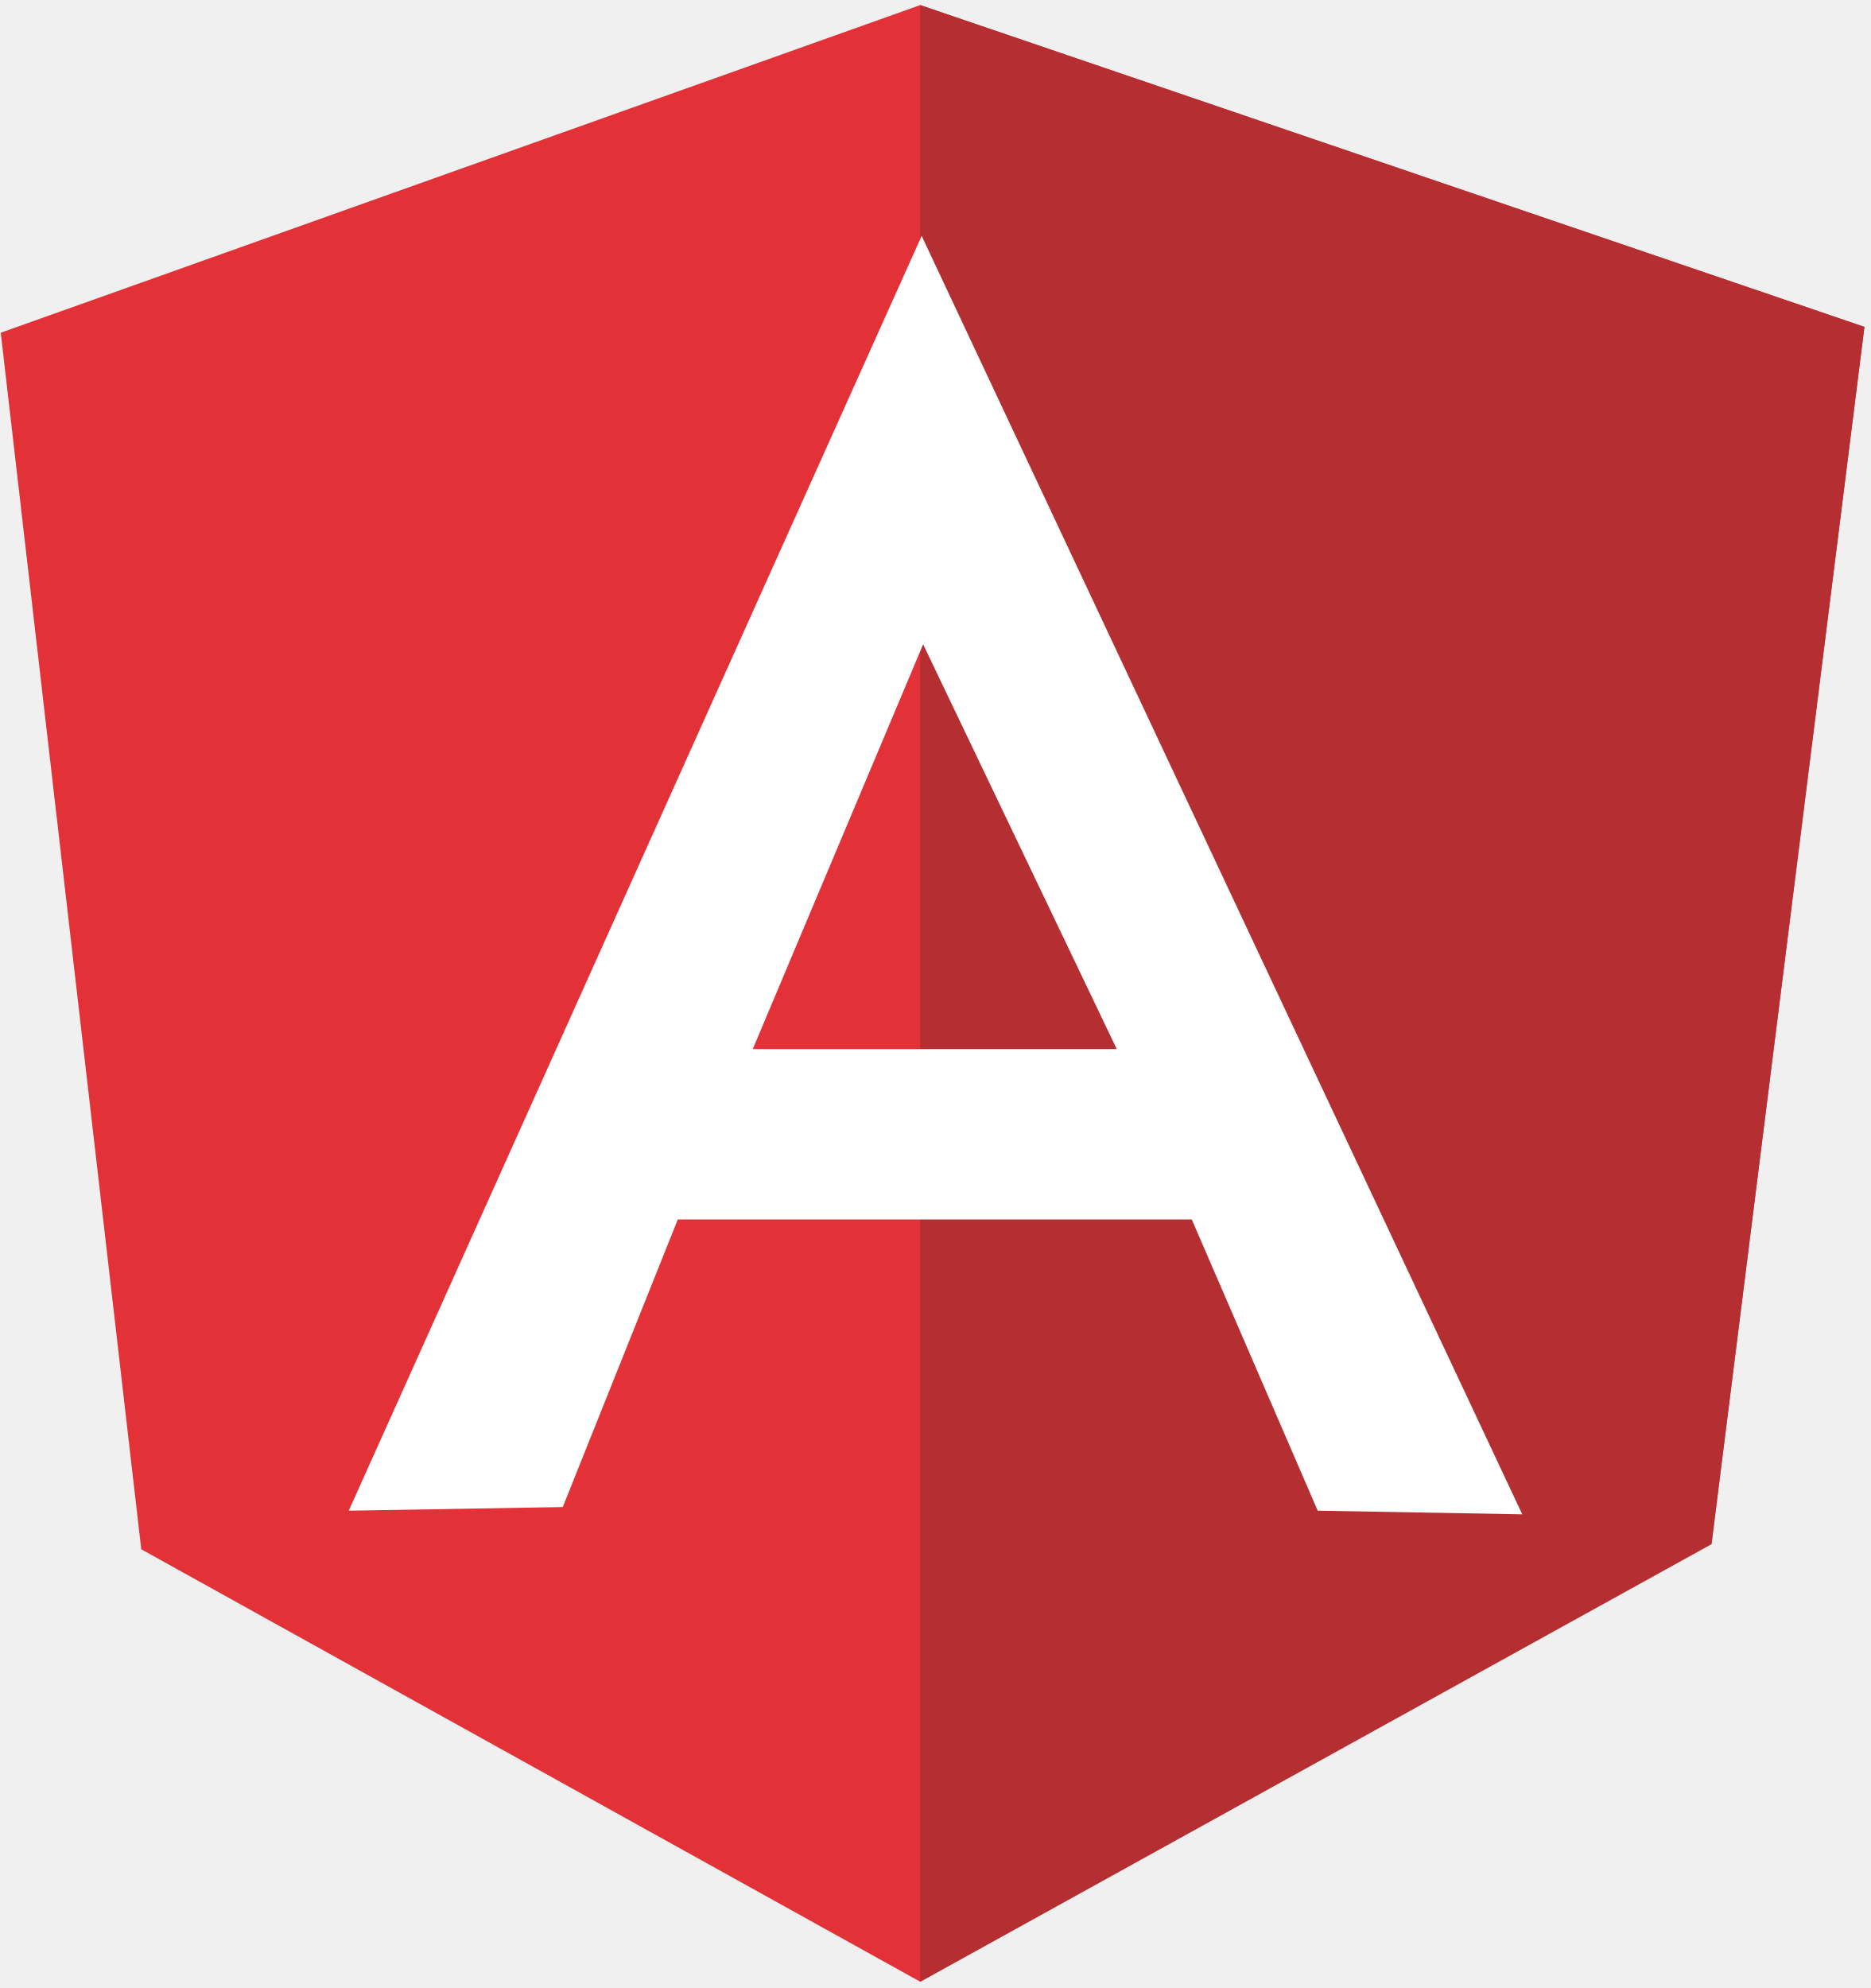
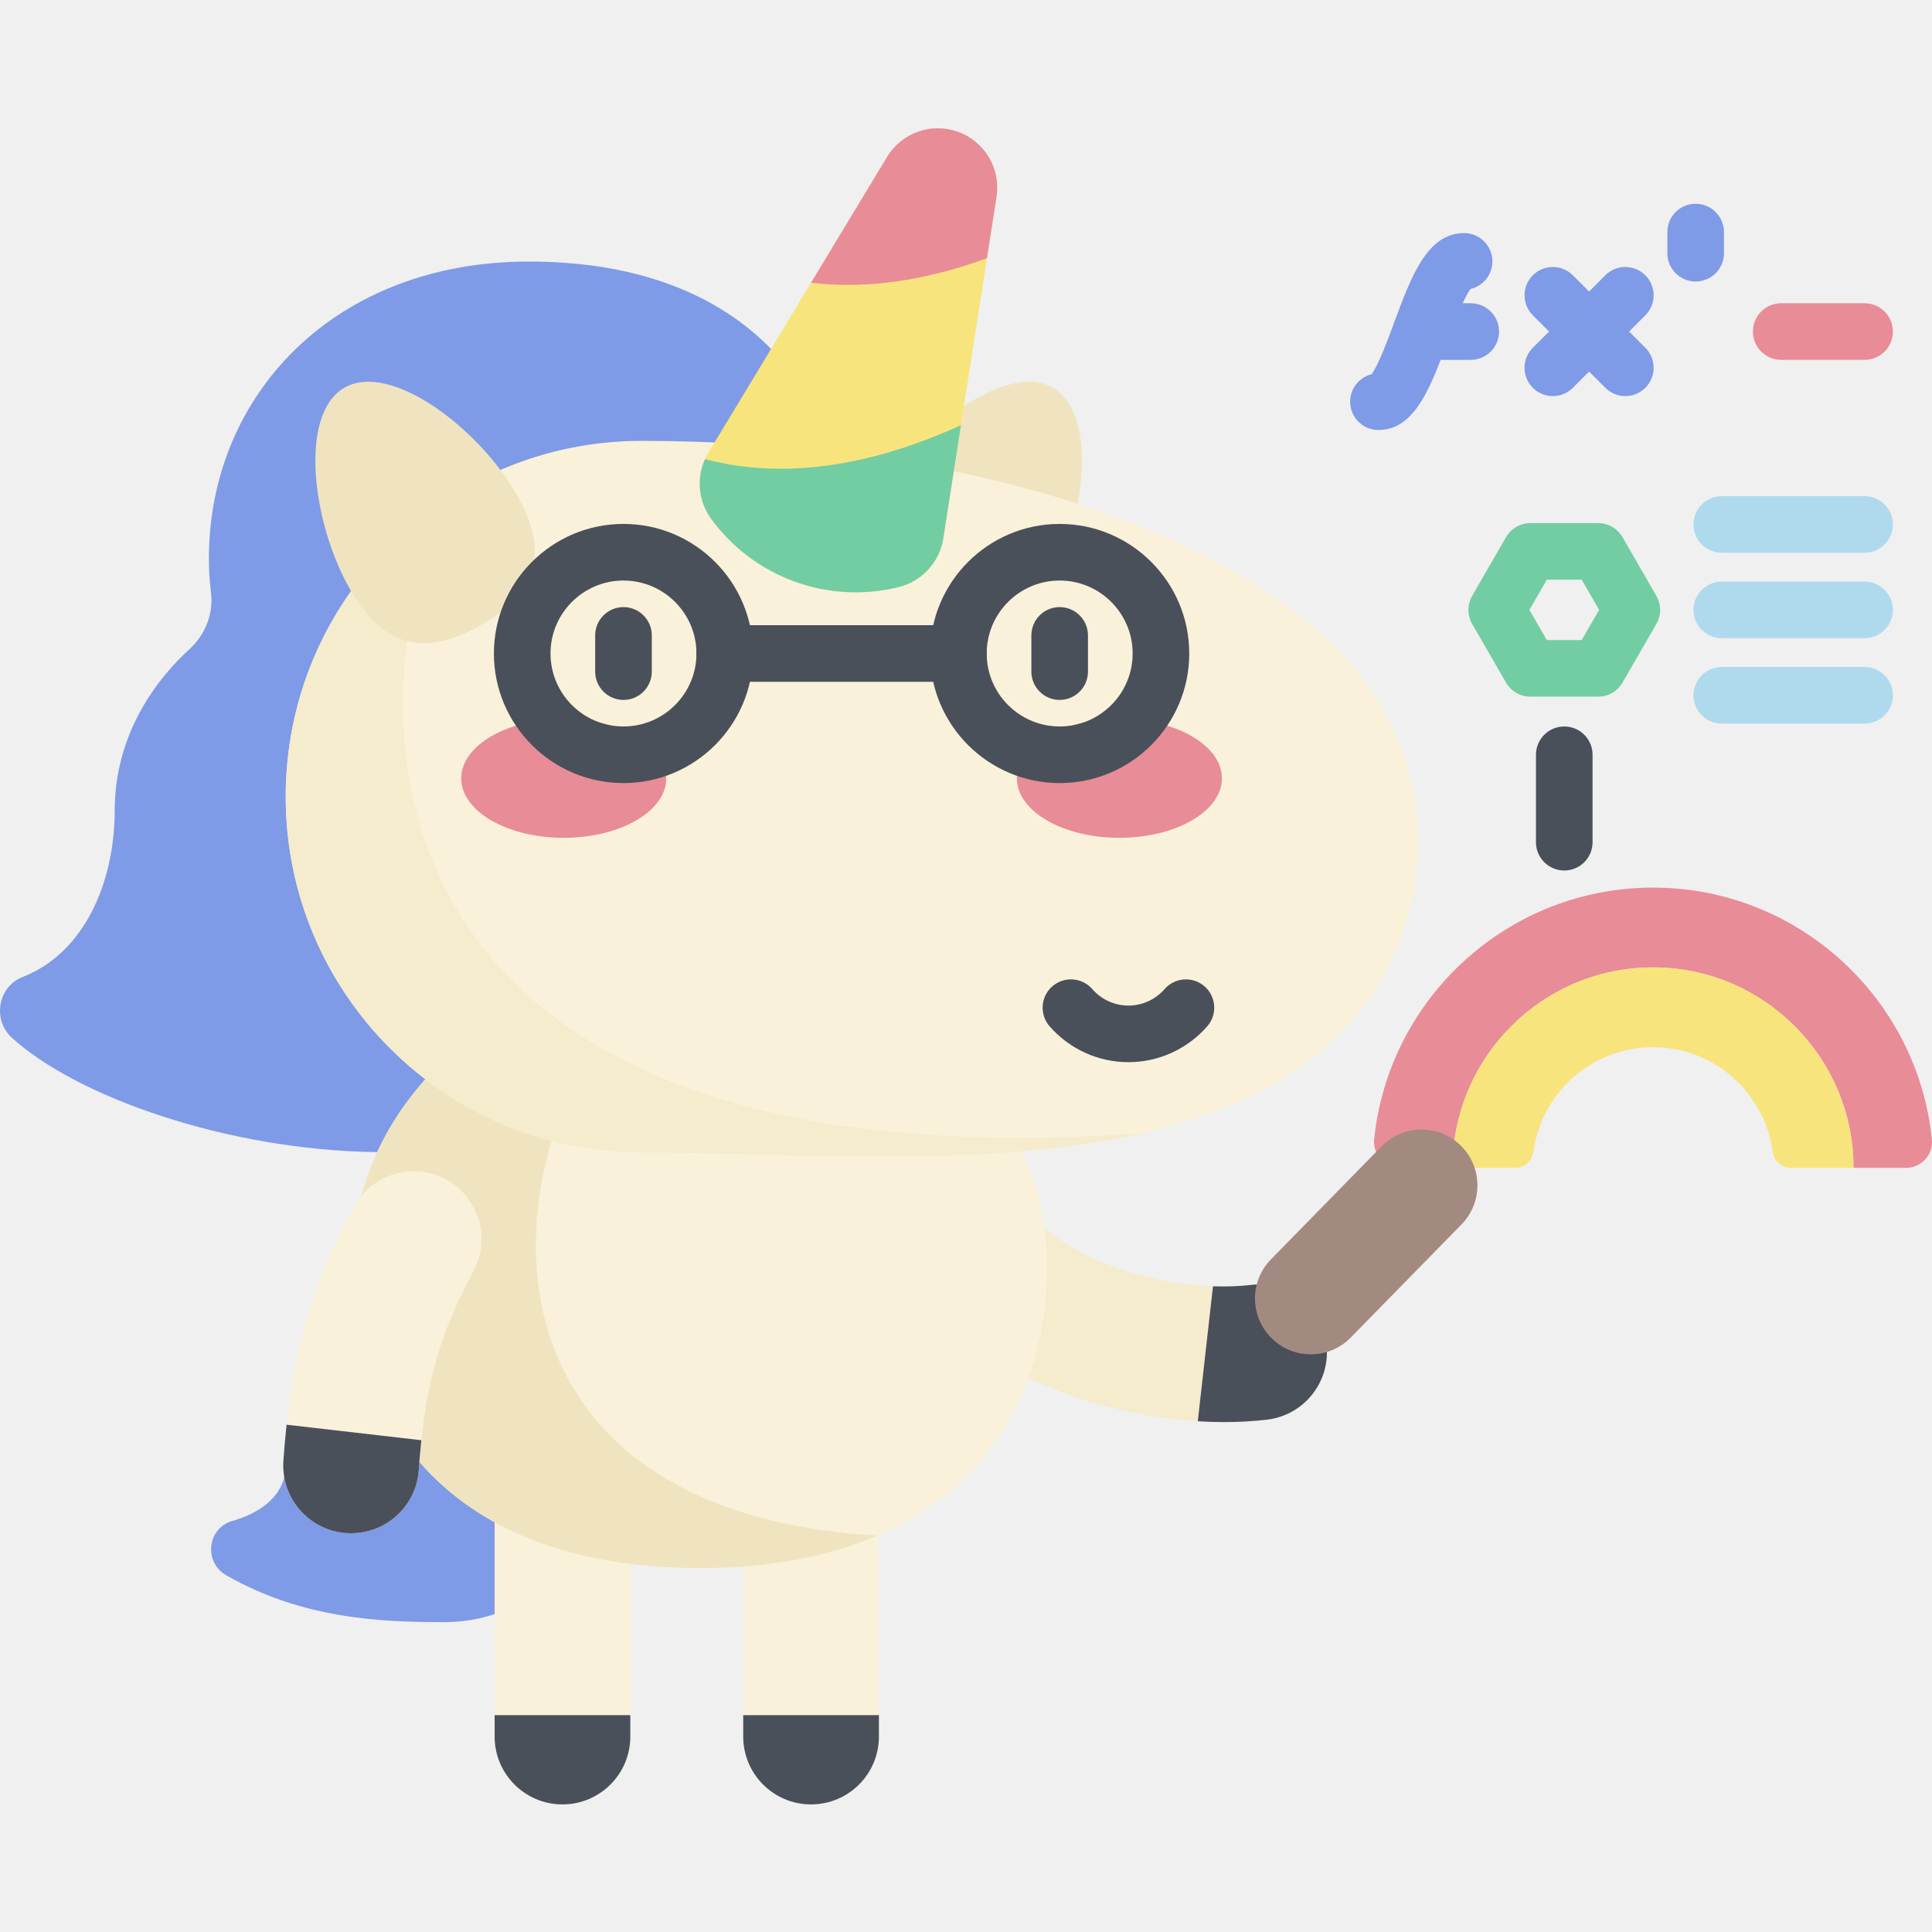
- <svg xmlns="http://www.w3.org/2000/svg" width="2353" height="2500" viewBox="0 0 256 272" preserveAspectRatio="xMidYMid">
-   <path d="M.1 45.522L125.908.697l129.196 44.028-20.919 166.45-108.277 59.966-106.583-59.169L.1 45.522z" fill="#E23237" />
-   <path d="M255.104 44.725L125.908.697v270.444l108.277-59.866 20.919-166.55z" fill="#B52E31" />
-   <path d="M126.107 32.274L47.714 206.693l29.285-.498 15.739-39.347h70.325l17.233 39.845 27.99.498-82.179-174.917zm.2 55.882l26.496 55.383h-49.806l23.31-55.383z" fill="#FFF" />
+ <svg xmlns="http://www.w3.org/2000/svg" viewBox="0 -34 512.001 512">
+   <path d="m120.84 311.883c-24.578-1.695-45.039 17.738-45.039 41.949 0 8.395-6.578 13.039-14.227 15.238-6.688 1.926-7.652 10.938-1.617 14.395 20.391 11.68 41.434 12.422 57.898 12.422 24.215 0 43.648-20.461 41.953-45.035-1.43-20.738-18.23-37.539-38.969-38.969zm0 0" fill="#7f9ae6" />
+   <path d="m149.059 444.188c-9.93 0-17.977-8.051-17.977-17.98v-67.484c0-9.93 8.047-17.98 17.977-17.98 9.93 0 17.977 8.051 17.977 17.98v67.484c0 9.93-8.047 17.98-17.977 17.98zm0 0" fill="#f9f1da" />
+   <path d="m131.082 420.527v5.68c0 9.93 8.047 17.98 17.977 17.98 9.93 0 17.98-8.051 17.98-17.98v-5.68zm0 0" fill="#495059" />
+   <path d="m214.938 444.188c-9.93 0-17.977-8.051-17.977-17.98v-67.484c0-9.93 8.047-17.98 17.977-17.98s17.977 8.051 17.977 17.98v67.484c0 9.93-8.047 17.98-17.977 17.98zm0 0" fill="#f9f1da" />
+   <path d="m196.961 420.527v5.68c0 9.93 8.051 17.98 17.977 17.98 9.93 0 17.98-8.051 17.98-17.98v-5.68zm0 0" fill="#495059" />
+   <path d="m140.105 35.316c-51.344 0-84.746 35.262-84.746 78.754 0 3.039.191 6.035.559 8.984.699 5.629-1.551 11.18-5.73 15.016-12.293 11.27-19.785 26.207-19.785 42.605 0 19.605-8.363 37.992-24.344 44.207-6.641 2.578-8.152 11.363-2.887 16.156 33.922 30.898 158.84 57.453 197.254-22.723 0 0 24.426-31.336 24.426-104.246.004-43.492-26.691-78.754-84.746-78.754zm0 0" fill="#7f9ae6" />
+   <path d="m233.422 96.941c-10.207 17.672-2.82 27.633 9.332 34.648s24.473 8.434 34.676-9.242c10.203-17.672 13.758-46.582 1.605-53.598s-35.41 10.516-45.613 28.191zm0 0" fill="#f0e4c0" />
+   <path d="m324.355 342.867c-31.605 0-69.414-13.863-83.59-39.871-4.75-8.719-1.535-19.637 7.184-24.391 8.719-4.746 19.637-1.535 24.387 7.184 7.152 13.117 36.5 23.387 59.246 20.727 9.852-1.152 18.793 5.906 19.945 15.77 1.152 9.859-5.91 18.789-15.773 19.941-3.664.426-7.484.641-11.398.641zm0 0" fill="#f5ebcd" />
+   <path d="m331.582 306.516c-3.266.379-6.672.488-10.125.367l-4.031 35.762c2.336.141 4.648.223 6.93.223 3.914 0 7.734-.215 11.398-.641 9.863-1.152 16.926-10.082 15.773-19.941-1.152-9.863-10.094-16.922-19.945-15.77zm0 0" fill="#495059" />
+   <path d="m277.531 301.285c0 44.336-28.562 80.273-92.102 80.273-63.539 0-92.102-35.938-92.102-80.273 0-44.332 41.234-80.27 92.102-80.27 50.867 0 92.102 35.938 92.102 80.27zm0 0" fill="#f9f1da" />
+   <path d="m185.43 381.559c18.641 0 34.25-3.113 47.031-8.605-123.941-7.422-98.258-124.32-53.465-151.738-47.863 2.879-85.668 37.625-85.668 80.07 0 44.336 28.562 80.273 92.102 80.273zm0 0" fill="#f0e4c0" />
+   <path d="m354.629 138.27c-34.91-34.91-105.098-55.434-184.633-55.434-52.066 0-94.281 42.211-94.281 94.277 0 52.07 42.215 94.281 94.281 94.281 57.531 0 143.508 10.07 184.633-31.055 28.188-28.188 28.188-73.883 0-102.07zm0 0" fill="#f9f1da" />
+   <path d="m118.555 98.102c-25.789 16.824-42.84 45.926-42.84 79.012 0 52.07 42.215 94.281 94.281 94.281 38.785 0 90.5 4.574 132.684-5.047-208.008 14.621-210.969-110.105-184.125-168.246zm0 0" fill="#f5ebcd" />
+   <path d="m176.566 172.27c0-8.707-12.164-15.766-27.168-15.766-15.008 0-27.168 7.059-27.168 15.766s12.16 15.766 27.168 15.766c15.004 0 27.168-7.059 27.168-15.766zm0 0" fill="#e88c98" />
+   <path d="m323.824 172.27c0-8.707-12.164-15.766-27.168-15.766s-27.168 7.059-27.168 15.766 12.164 15.766 27.168 15.766 27.168-7.059 27.168-15.766zm0 0" fill="#e88c98" />
+   <path d="m165.23 151.484c-4.145 0-7.5-3.359-7.5-7.5v-9.594c0-4.145 3.355-7.5 7.5-7.5 4.141 0 7.5 3.355 7.5 7.5v9.594c0 4.141-3.359 7.5-7.5 7.5zm0 0" fill="#495059" />
+   <path d="m280.824 151.484c-4.145 0-7.5-3.359-7.5-7.5v-9.594c0-4.145 3.355-7.5 7.5-7.5 4.141 0 7.5 3.355 7.5 7.5v9.594c0 4.141-3.359 7.5-7.5 7.5zm0 0" fill="#495059" />
+   <path d="m299.047 247.488c-8.008 0-15.621-3.469-20.891-9.516-2.723-3.121-2.398-7.859.727-10.582 3.121-2.719 7.859-2.395 10.582.727 2.418 2.777 5.91 4.371 9.582 4.371s7.164-1.594 9.582-4.371c2.723-3.121 7.457-3.445 10.582-.727 3.125 2.723 3.449 7.461.73 10.582-5.273 6.047-12.887 9.516-20.895 9.516zm0 0" fill="#495059" />
+   <path d="m238.148 121.582c-18.695 4.621-38.328-2.523-49.676-18.082-3.762-5.152-4.059-12.059-.758-17.52l47.367-78.383c3.887-6.434 11.781-9.215 18.844-6.648 7.062 2.574 11.32 9.781 10.164 17.203l-14.098 90.496c-.98 6.301-5.652 11.402-11.844 12.934zm0 0" fill="#f8e47c" />
+   <path d="m253.926.949c-7.062-2.566-14.957.215-18.844 6.648l-20.145 33.332c11.672 1.402 27.102.621 46.617-6.504l2.531-16.27c1.16-7.426-3.098-14.637-10.16-17.207zm0 0" fill="#e88c98" />
+   <path d="m249.992 108.648 4.664-29.957c-31.672 14.375-53.914 12.605-67.832 9-2.305 5.141-1.73 11.18 1.648 15.809 11.348 15.559 30.98 22.703 49.676 18.082 6.191-1.531 10.863-6.633 11.844-12.934zm0 0" fill="#72cda2" />
+   <path d="m136.879 96.941c10.203 17.672 2.82 27.633-9.336 34.648-12.152 7.016-24.469 8.434-34.672-9.242-10.203-17.672-13.762-46.582-1.605-53.598 12.148-7.016 35.41 10.516 45.613 28.191zm0 0" fill="#f0e4c0" />
+   <path d="m93.055 372.324c-.426 0-.852-.016-1.281-.047-9.906-.695-17.367-9.293-16.668-19.195 1.598-22.703 5.395-42.836 18.723-67.293 4.75-8.719 15.668-11.934 24.387-7.184 8.719 4.754 11.938 15.672 7.184 24.391-10.297 18.898-13.09 33.602-14.43 52.613-.668 9.477-8.559 16.715-17.914 16.715zm0 0" fill="#f9f1da" />
+   <path d="m75.105 353.082c-.699 9.902 6.762 18.5 16.668 19.199.43.031.855.043 1.281.043 9.355 0 17.246-7.238 17.918-16.715.191-2.727.418-5.355.688-7.934l-35.715-4.113c-.336 3.137-.613 6.301-.84 9.52zm0 0" fill="#495059" />
+   <path d="m165.23 173.523c-18.938 0-34.34-15.402-34.34-34.336 0-18.938 15.406-34.34 34.34-34.34 18.934 0 34.34 15.406 34.34 34.34s-15.406 34.336-34.34 34.336zm0-53.676c-10.664 0-19.34 8.676-19.34 19.336 0 10.664 8.676 19.34 19.34 19.34 10.664 0 19.34-8.676 19.34-19.34 0-10.66-8.676-19.336-19.34-19.336zm0 0" fill="#495059" />
+   <path d="m280.824 173.523c-18.938 0-34.34-15.402-34.34-34.336 0-18.938 15.406-34.34 34.34-34.34 18.934 0 34.34 15.406 34.34 34.34s-15.406 34.336-34.34 34.336zm0-53.676c-10.664 0-19.34 8.676-19.34 19.336 0 10.664 8.676 19.34 19.34 19.34 10.664 0 19.34-8.676 19.34-19.34 0-10.66-8.676-19.336-19.34-19.336zm0 0" fill="#495059" />
+   <path d="m253.984 146.688h-61.914c-4.141 0-7.5-3.359-7.5-7.5 0-4.145 3.359-7.5 7.5-7.5h61.914c4.141 0 7.5 3.355 7.5 7.5 0 4.141-3.359 7.5-7.5 7.5zm0 0" fill="#495059" />
+   <path d="m505.141 275.496c4.059 0 7.234-3.512 6.824-7.551-3.797-37.422-35.488-66.723-73.895-66.723-38.41 0-70.102 29.301-73.898 66.723-.406 4.039 2.77 7.551 6.828 7.551h13.941c0-29.293 23.836-53.125 53.129-53.125 29.293 0 53.125 23.832 53.125 53.125zm0 0" fill="#e88c98" />
+   <path d="m474.609 275.496c-2.488 0-4.523-1.875-4.855-4.34-2.117-15.605-15.496-27.637-31.684-27.637-16.191 0-29.57 12.031-31.688 27.637-.332 2.465-2.367 4.34-4.855 4.34h-16.586c0-29.293 23.832-53.125 53.129-53.125 29.293 0 53.125 23.832 53.125 53.125zm0 0" fill="#f8e47c" />
+   <path d="m423.496 150.625h-17.898c-2.68 0-5.152-1.43-6.492-3.75l-8.949-15.5c-1.34-2.32-1.34-5.18 0-7.5l8.949-15.5c1.34-2.32 3.812-3.75 6.492-3.75h17.898c2.68 0 5.156 1.43 6.496 3.75l8.949 15.5c1.34 2.32 1.34 5.18 0 7.5l-8.949 15.5c-1.34 2.32-3.816 3.75-6.496 3.75zm-13.566-15h9.238l4.617-8-4.617-8h-9.238l-4.621 8zm0 0" fill="#72cda2" />
+   <path d="m494.137 112.484h-37.852c-4.141 0-7.5-3.355-7.5-7.5 0-4.141 3.359-7.5 7.5-7.5h37.852c4.141 0 7.5 3.359 7.5 7.5 0 4.145-3.359 7.5-7.5 7.5zm0 0" fill="#afdaee" />
+   <path d="m494.137 135.125h-37.852c-4.141 0-7.5-3.359-7.5-7.5 0-4.145 3.359-7.5 7.5-7.5h37.852c4.141 0 7.5 3.355 7.5 7.5 0 4.141-3.359 7.5-7.5 7.5zm0 0" fill="#afdaee" />
+   <path d="m494.137 157.762h-37.852c-4.141 0-7.5-3.355-7.5-7.5 0-4.141 3.359-7.5 7.5-7.5h37.852c4.141 0 7.5 3.359 7.5 7.5 0 4.145-3.359 7.5-7.5 7.5zm0 0" fill="#afdaee" />
+   <path d="m414.547 196.691c-4.141 0-7.5-3.359-7.5-7.5v-23.168c0-4.141 3.359-7.5 7.5-7.5 4.145 0 7.5 3.359 7.5 7.5v23.168c0 4.141-3.355 7.5-7.5 7.5zm0 0" fill="#495059" />
+   <g fill="#7f9ae6">
+     <path d="m365.309 79.953c-4.145 0-7.5-3.355-7.5-7.5 0-3.512 2.414-6.461 5.672-7.273 1.773-2.297 4.402-9.402 6.02-13.781 4.492-12.152 8.734-23.629 18.496-23.629 4.145 0 7.5 3.359 7.5 7.5 0 3.547-2.457 6.516-5.766 7.297-1.824 2.297-4.508 9.562-6.16 14.031-4.441 12.012-8.633 23.355-18.262 23.355zm22.695-37.184c-.004 0-.008 0-.008 0zm0 0" />
+     <path d="m389.762 61.363h-13.176c-4.145 0-7.5-3.359-7.5-7.5 0-4.145 3.355-7.5 7.5-7.5h13.176c4.141 0 7.5 3.355 7.5 7.5 0 4.141-3.359 7.5-7.5 7.5zm0 0" />
+     <path d="m430.734 70.969c-1.922 0-3.84-.734-5.305-2.199l-19.211-19.211c-2.93-2.926-2.93-7.676 0-10.605s7.68-2.93 10.605 0l19.211 19.211c2.93 2.93 2.93 7.68 0 10.605-1.465 1.465-3.383 2.199-5.301 2.199zm0 0" />
+     <path d="m411.523 70.969c-1.918 0-3.84-.734-5.305-2.199-2.93-2.926-2.93-7.676 0-10.605l19.211-19.211c2.93-2.93 7.68-2.93 10.605 0 2.93 2.93 2.93 7.68 0 10.605l-19.211 19.211c-1.465 1.465-3.383 2.199-5.301 2.199zm0 0" />
+     <path d="m449.367 40.602c-4.141 0-7.5-3.359-7.5-7.5v-5.602c0-4.141 3.359-7.5 7.5-7.5 4.145 0 7.5 3.359 7.5 7.5v5.602c0 4.141-3.355 7.5-7.5 7.5zm0 0" />
+   </g>
+   <path d="m494.137 61.363h-22.098c-4.145 0-7.5-3.359-7.5-7.5 0-4.145 3.355-7.5 7.5-7.5h22.098c4.141 0 7.5 3.355 7.5 7.5 0 4.141-3.359 7.5-7.5 7.5zm0 0" fill="#e88c98" />
+   <path d="m347.387 324.91c-3.738 0-7.477-1.406-10.359-4.227-5.84-5.723-5.941-15.094-.219-20.938l29.348-29.969c5.719-5.844 15.094-5.941 20.934-.223 5.844 5.723 5.941 15.094.223 20.938l-29.348 29.969c-2.898 2.961-6.738 4.449-10.578 4.449zm0 0" fill="#a38a80" />
</svg>
